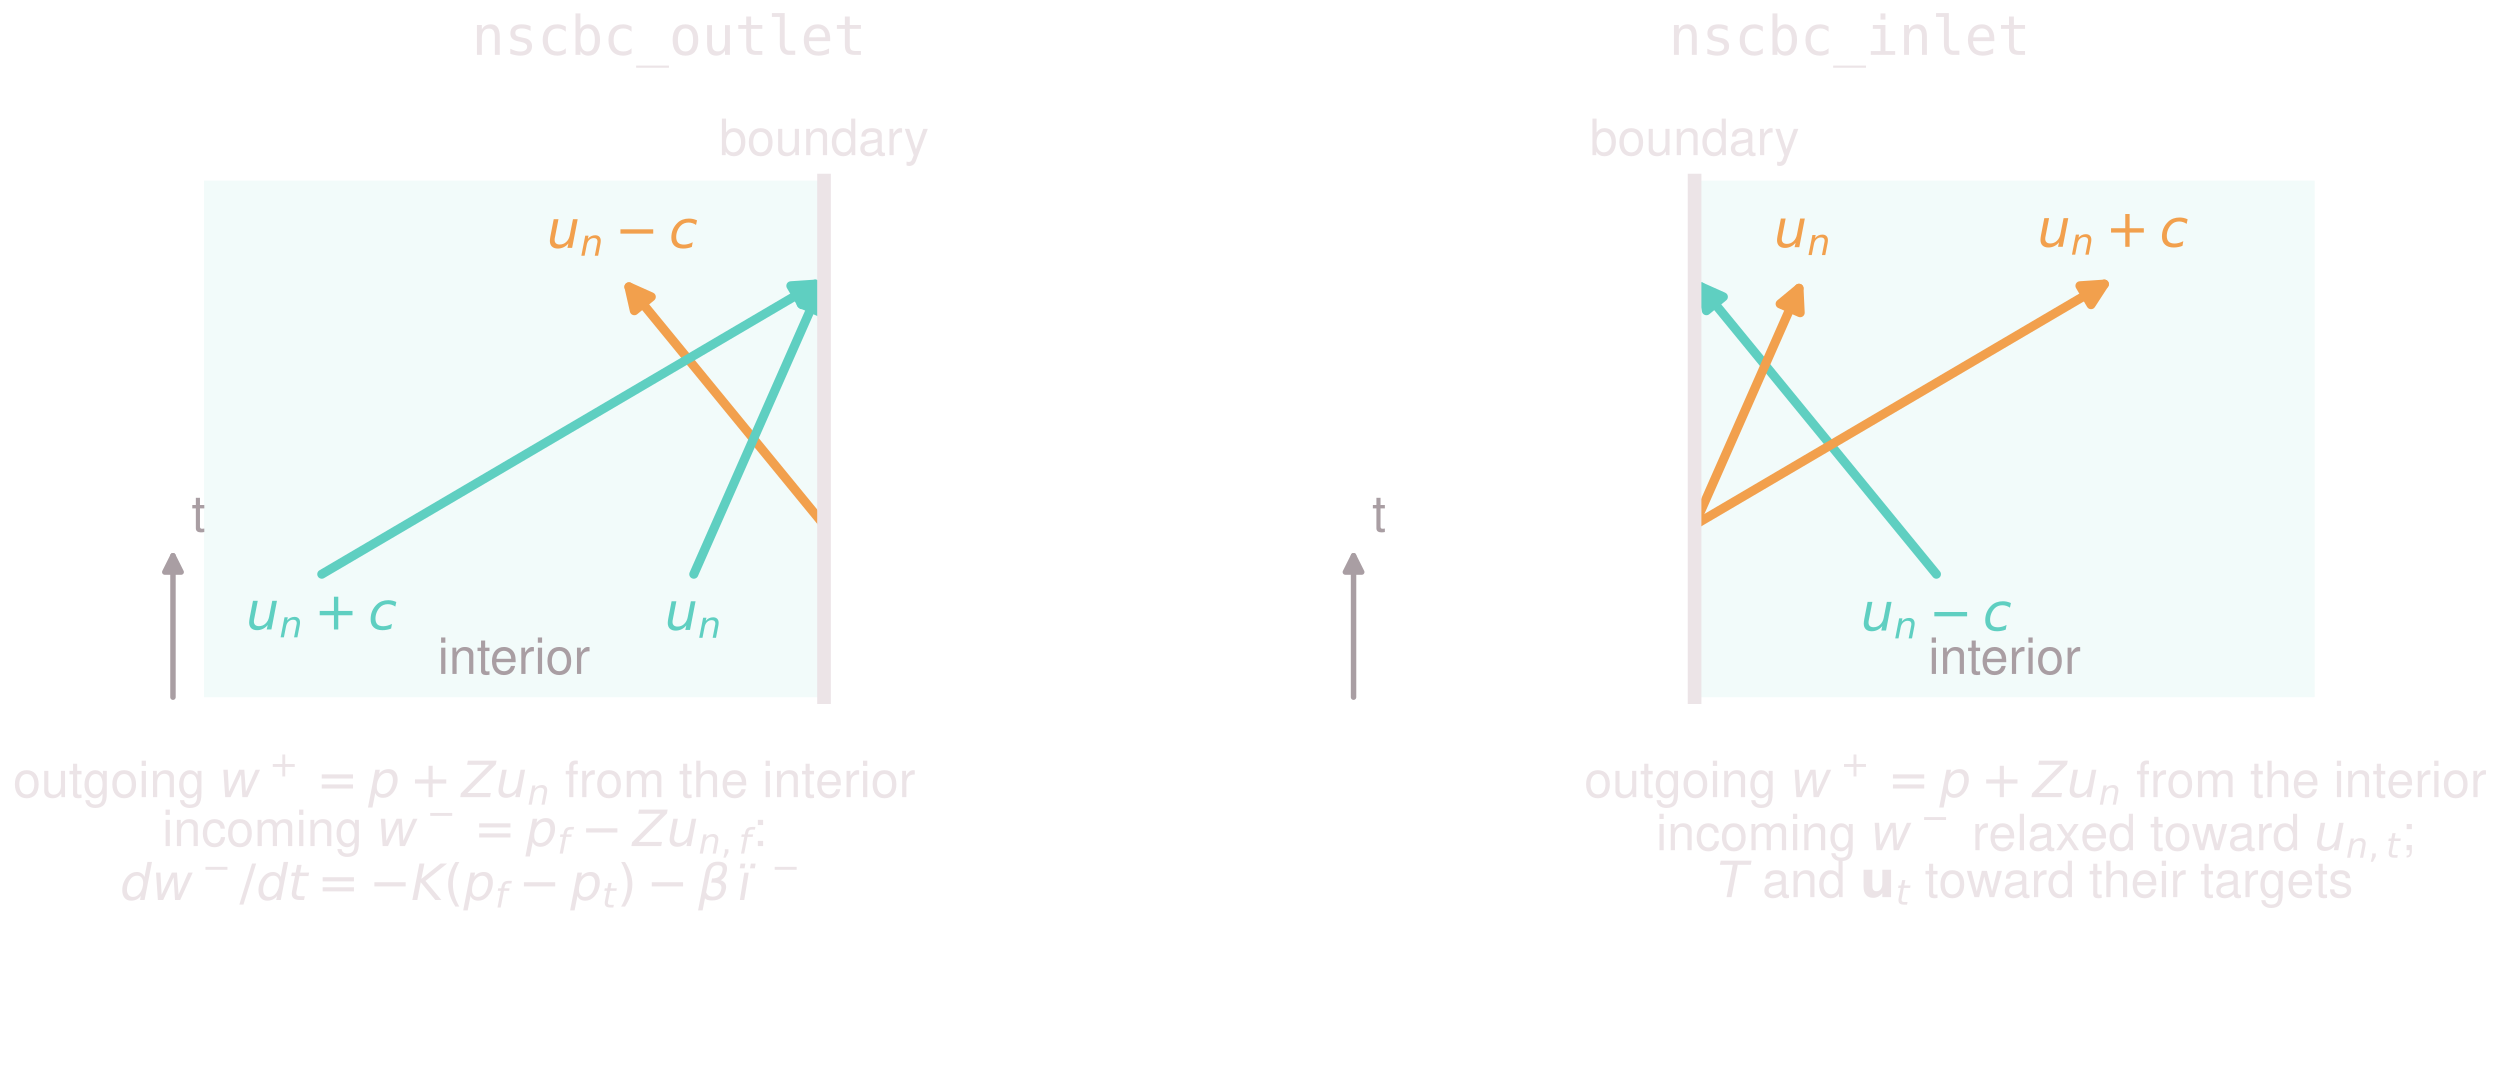
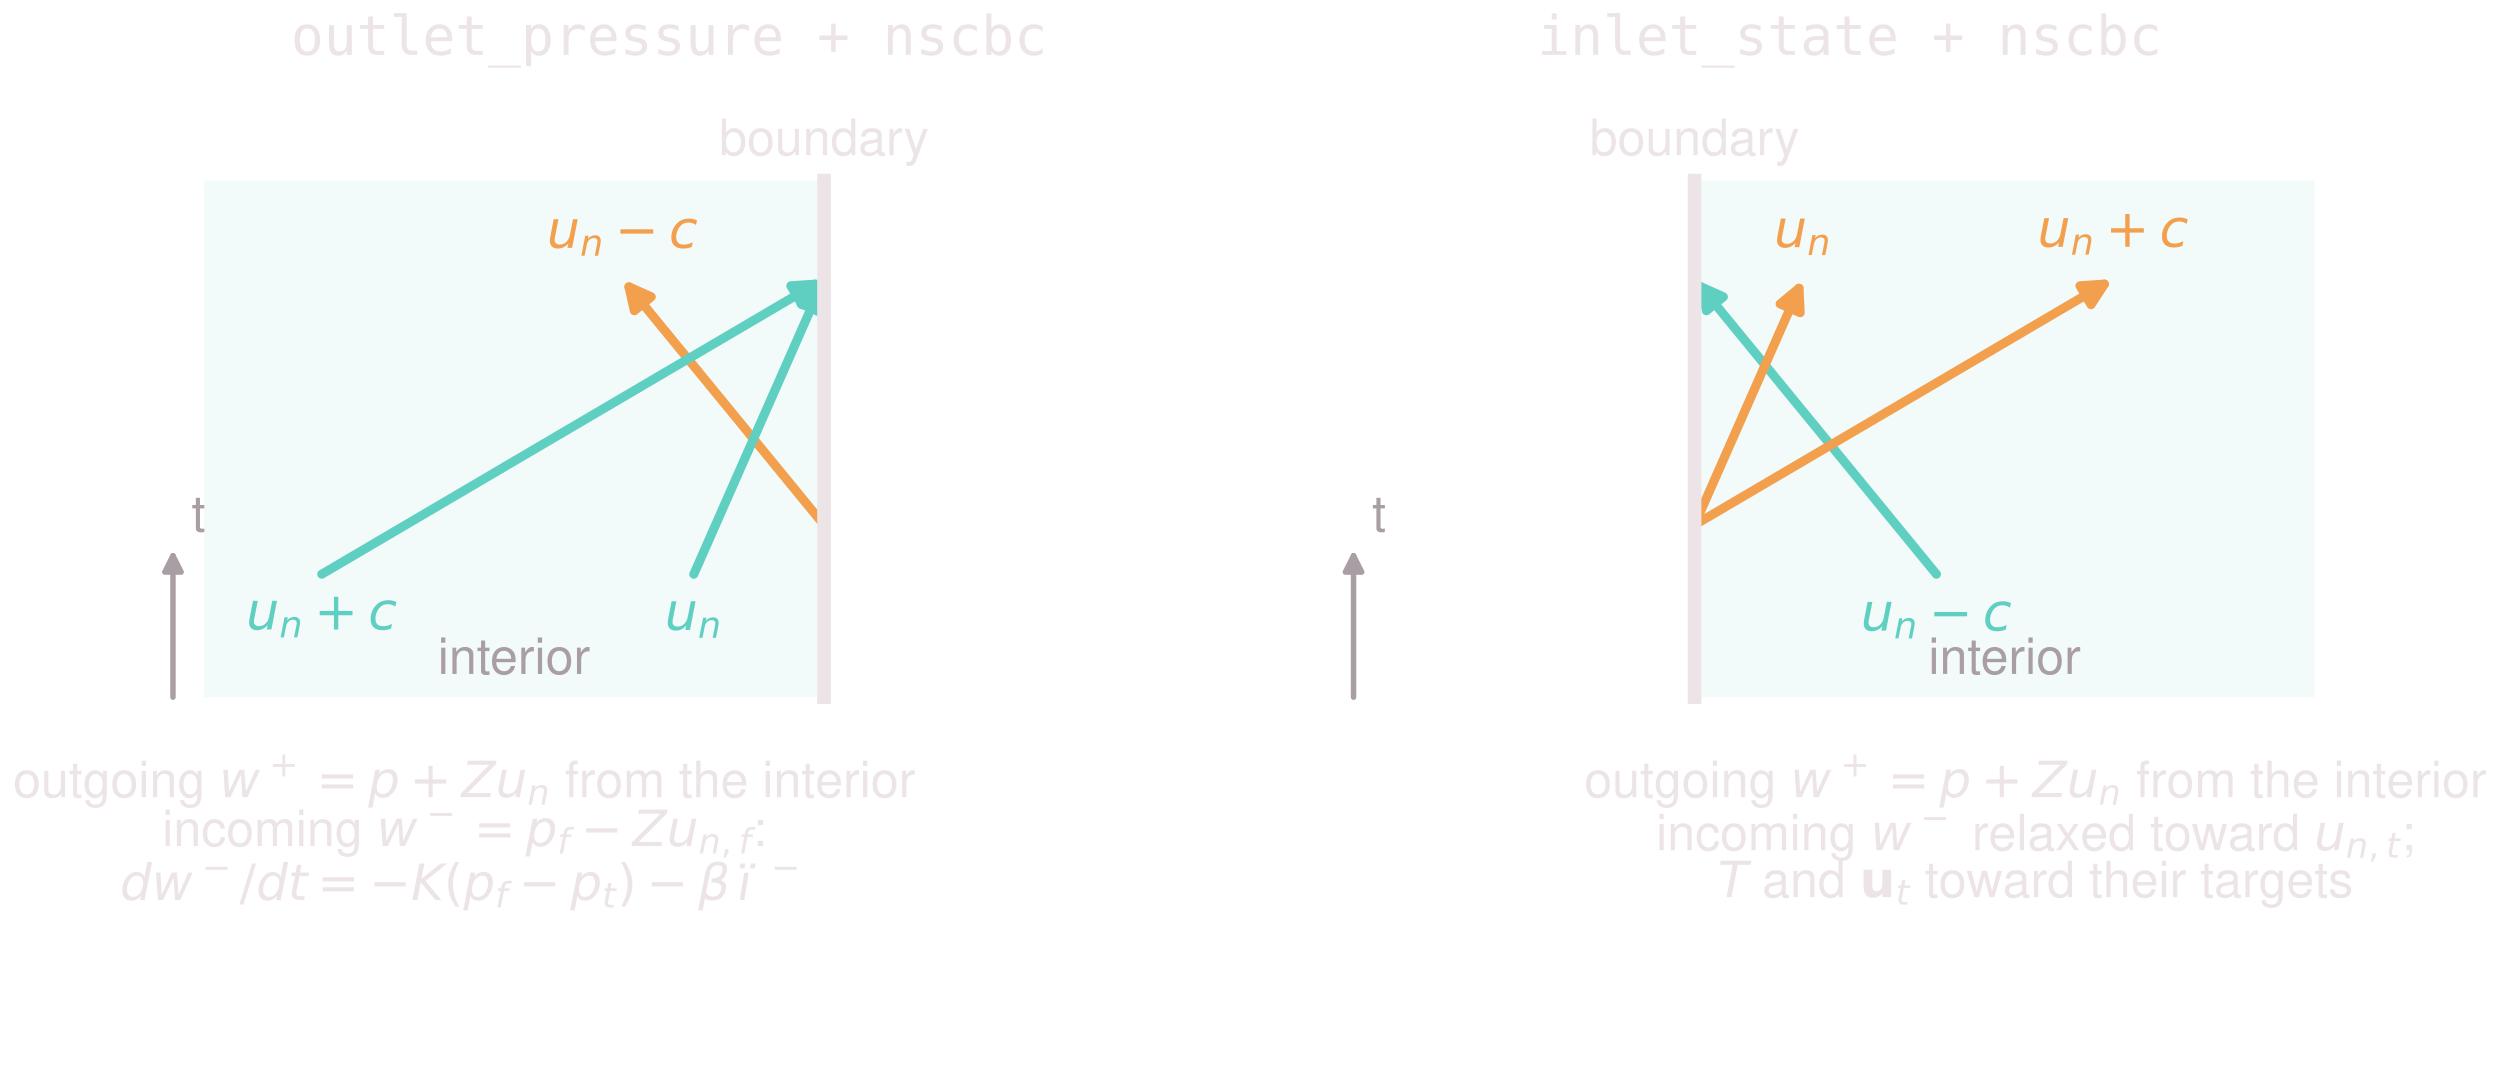
<svg xmlns="http://www.w3.org/2000/svg" xmlns:xlink="http://www.w3.org/1999/xlink" width="549.344pt" height="237.158pt" viewBox="0 0 549.344 237.158" version="1.1">
  <defs>
    <style type="text/css">*{stroke-linejoin: round; stroke-linecap: butt}</style>
  </defs>
  <g id="figure_1">
    <g id="patch_1">
      <path d="M -0 237.158  L 549.344 237.158  L 549.344 0  L -0 0  L -0 237.158  z " style="fill: none" />
    </g>
    <g id="axes_1">
      <g id="FillBetweenPolyCollection_1">
        <defs>
          <path id="m3551c5643f" d="M 44.821 -197.474  L 44.821 -83.961  L 181.069 -83.961  L 181.069 -197.474  L 181.069 -197.474  L 44.821 -197.474  z " />
        </defs>
        <g clip-path="url(#pf5844e05a4)">
          <use xlink:href="#m3551c5643f" x="0" y="237.158" style="fill: #5fcfc1; fill-opacity: 0.08" />
        </g>
      </g>
      <g id="patch_2">
        <path d="M 38.008 153.197  Q 38.008 136.981 38.008 122.106  " clip-path="url(#pf5844e05a4)" style="fill: none; stroke: #a99ea3; stroke-width: 1.2; stroke-linecap: round" />
        <path d="M 36.208 125.706  L 38.008 122.106  L 39.808 125.706  z " clip-path="url(#pf5844e05a4)" style="fill: #a99ea3; stroke: #a99ea3; stroke-width: 1.2; stroke-linecap: round" />
      </g>
      <g id="patch_3">
        <path d="M 181.069 115.359  Q 158.929 88.332 138.205 63.035  " clip-path="url(#pf5844e05a4)" style="fill: none; stroke: #f2a04d; stroke-width: 2; stroke-linecap: round" />
        <path d="M 139.391 68.269  L 138.205 63.035  L 143.104 65.227  z " clip-path="url(#pf5844e05a4)" style="fill: #f2a04d; stroke: #f2a04d; stroke-width: 2; stroke-linecap: round" />
      </g>
      <g id="patch_4">
        <path d="M 152.457 126.17  Q 166.763 93.737 180.167 63.351  " clip-path="url(#pf5844e05a4)" style="fill: none; stroke: #5fcfc1; stroke-width: 2; stroke-linecap: round" />
        <path d="M 176.034 66.774  L 180.167 63.351  L 180.425 68.711  z " clip-path="url(#pf5844e05a4)" style="fill: #5fcfc1; stroke: #5fcfc1; stroke-width: 2; stroke-linecap: round" />
      </g>
      <g id="patch_5">
        <path d="M 70.708 126.17  Q 125.889 93.737 179.141 62.438  " clip-path="url(#pf5844e05a4)" style="fill: none; stroke: #5fcfc1; stroke-width: 2; stroke-linecap: round" />
        <path d="M 173.787 62.801  L 179.141 62.438  L 176.219 66.939  z " clip-path="url(#pf5844e05a4)" style="fill: #5fcfc1; stroke: #5fcfc1; stroke-width: 2; stroke-linecap: round" />
      </g>
      <g id="line2d_1">
        <path d="M 181.069 153.197  L 181.069 39.683  " clip-path="url(#pf5844e05a4)" style="fill: none; stroke: #ece4e7; stroke-width: 3; stroke-linecap: square" />
      </g>
      <g id="text_1">
        <text style="font-size: 11px; font-family: 'Helvetica', 'Arial', 'DejaVu Sans'; text-anchor: middle; fill: #a99ea3" x="112.945" y="148.084" transform="rotate(-0 112.9449 148.0845)">interior</text>
      </g>
      <g id="text_2">
        <text style="font-size: 11px; font-family: 'Helvetica', 'Arial', 'DejaVu Sans'; text-anchor: start; fill: #a99ea3" x="42.096" y="116.733" transform="rotate(-0 42.09561 116.7332)">t</text>
      </g>
      <g id="text_3">
        <g style="fill: #f2a04d" transform="translate(120.1709 55.02665)">
          <text>
            <tspan x="0" y="-0.562" style="font-style: oblique; font-size: 11.5px; font-family: 'DejaVu Sans'; fill: #f2a04d">u</tspan>
            <tspan x="26.822" y="-0.562" style="font-style: oblique; font-size: 11.5px; font-family: 'DejaVu Sans'; fill: #f2a04d">c</tspan>
            <tspan x="7.289" y="1.162" style="font-style: oblique; font-size: 8.05px; font-family: 'DejaVu Sans'; fill: #f2a04d">n</tspan>
            <tspan x="14.946" y="-0.562" style="font-size: 11.5px; font-family: 'DejaVu Sans'; fill: #f2a04d">−</tspan>
          </text>
        </g>
      </g>
      <g id="text_4">
        <g style="fill: #5fcfc1" transform="translate(146.0745 139.1192)">
          <text>
            <tspan x="0" y="-0.703" style="font-style: oblique; font-size: 11.5px; font-family: 'DejaVu Sans'; fill: #5fcfc1">u</tspan>
            <tspan x="7.289" y="1.022" style="font-style: oblique; font-size: 8.05px; font-family: 'DejaVu Sans'; fill: #5fcfc1">n</tspan>
          </text>
        </g>
      </g>
      <g id="text_5">
        <g style="fill: #5fcfc1" transform="translate(54.09032 139.1192)">
          <text>
            <tspan x="0" y="-0.797" style="font-style: oblique; font-size: 11.5px; font-family: 'DejaVu Sans'; fill: #5fcfc1">u</tspan>
            <tspan x="26.822" y="-0.797" style="font-style: oblique; font-size: 11.5px; font-family: 'DejaVu Sans'; fill: #5fcfc1">c</tspan>
            <tspan x="7.289" y="0.928" style="font-style: oblique; font-size: 8.05px; font-family: 'DejaVu Sans'; fill: #5fcfc1">n</tspan>
            <tspan x="14.946" y="-0.797" style="font-size: 11.5px; font-family: 'DejaVu Sans'; fill: #5fcfc1">+</tspan>
          </text>
        </g>
      </g>
      <g id="text_6">
        <g style="fill: #ece4e7" transform="translate(2.88 175.7937)">
          <text>
            <tspan x="0" y="-0.634" style="font-size: 11px; font-family: 'Helvetica'; fill: #ece4e7">o</tspan>
            <tspan x="6.118" y="-0.634" style="font-size: 11px; font-family: 'Helvetica'; fill: #ece4e7">u</tspan>
            <tspan x="12.235" y="-0.634" style="font-size: 11px; font-family: 'Helvetica'; fill: #ece4e7">t</tspan>
            <tspan x="15.292" y="-0.634" style="font-size: 11px; font-family: 'Helvetica'; fill: #ece4e7">g</tspan>
            <tspan x="21.409" y="-0.634" style="font-size: 11px; font-family: 'Helvetica'; fill: #ece4e7">o</tspan>
            <tspan x="27.527" y="-0.634" style="font-size: 11px; font-family: 'Helvetica'; fill: #ece4e7">i</tspan>
            <tspan x="29.971" y="-0.634" style="font-size: 11px; font-family: 'Helvetica'; fill: #ece4e7">n</tspan>
            <tspan x="36.088" y="-0.634" style="font-size: 11px; font-family: 'Helvetica'; fill: #ece4e7">g</tspan>
            <tspan x="42.206" y="-0.634" style="font-size: 11px; font-family: 'Helvetica'; fill: #ece4e7"> </tspan>
            <tspan x="118.179" y="-0.634" style="font-size: 11px; font-family: 'Helvetica'; fill: #ece4e7"> </tspan>
            <tspan x="121.236" y="-0.634" style="font-size: 11px; font-family: 'Helvetica'; fill: #ece4e7">f</tspan>
            <tspan x="124.292" y="-0.634" style="font-size: 11px; font-family: 'Helvetica'; fill: #ece4e7">r</tspan>
            <tspan x="127.955" y="-0.634" style="font-size: 11px; font-family: 'Helvetica'; fill: #ece4e7">o</tspan>
            <tspan x="134.073" y="-0.634" style="font-size: 11px; font-family: 'Helvetica'; fill: #ece4e7">m</tspan>
            <tspan x="143.236" y="-0.634" style="font-size: 11px; font-family: 'Helvetica'; fill: #ece4e7"> </tspan>
            <tspan x="146.292" y="-0.634" style="font-size: 11px; font-family: 'Helvetica'; fill: #ece4e7">t</tspan>
            <tspan x="149.348" y="-0.634" style="font-size: 11px; font-family: 'Helvetica'; fill: #ece4e7">h</tspan>
            <tspan x="155.466" y="-0.634" style="font-size: 11px; font-family: 'Helvetica'; fill: #ece4e7">e</tspan>
            <tspan x="161.583" y="-0.634" style="font-size: 11px; font-family: 'Helvetica'; fill: #ece4e7"> </tspan>
            <tspan x="164.639" y="-0.634" style="font-size: 11px; font-family: 'Helvetica'; fill: #ece4e7">i</tspan>
            <tspan x="167.083" y="-0.634" style="font-size: 11px; font-family: 'Helvetica'; fill: #ece4e7">n</tspan>
            <tspan x="173.201" y="-0.634" style="font-size: 11px; font-family: 'Helvetica'; fill: #ece4e7">t</tspan>
            <tspan x="176.257" y="-0.634" style="font-size: 11px; font-family: 'Helvetica'; fill: #ece4e7">e</tspan>
            <tspan x="182.375" y="-0.634" style="font-size: 11px; font-family: 'Helvetica'; fill: #ece4e7">r</tspan>
            <tspan x="186.038" y="-0.634" style="font-size: 11px; font-family: 'Helvetica'; fill: #ece4e7">i</tspan>
            <tspan x="188.482" y="-0.634" style="font-size: 11px; font-family: 'Helvetica'; fill: #ece4e7">o</tspan>
            <tspan x="194.599" y="-0.634" style="font-size: 11px; font-family: 'Helvetica'; fill: #ece4e7">r</tspan>
            <tspan x="45.262" y="-0.634" style="font-style: oblique; font-size: 11px; font-family: 'DejaVu Sans'; fill: #ece4e7">w</tspan>
            <tspan x="78.006" y="-0.634" style="font-style: oblique; font-size: 11px; font-family: 'DejaVu Sans'; fill: #ece4e7">p</tspan>
            <tspan x="98.491" y="-0.634" style="font-style: oblique; font-size: 11px; font-family: 'DejaVu Sans'; fill: #ece4e7">Z</tspan>
            <tspan x="106.027" y="-0.634" style="font-style: oblique; font-size: 11px; font-family: 'DejaVu Sans'; fill: #ece4e7">u</tspan>
            <tspan x="56.25" y="-5.177" style="font-size: 7.7px; font-family: 'DejaVu Sans'; fill: #ece4e7">+</tspan>
            <tspan x="66.646" y="-0.634" style="font-size: 11px; font-family: 'DejaVu Sans'; fill: #ece4e7">=</tspan>
            <tspan x="87.131" y="-0.634" style="font-size: 11px; font-family: 'DejaVu Sans'; fill: #ece4e7">+</tspan>
            <tspan x="112.999" y="1.016" style="font-style: oblique; font-size: 7.7px; font-family: 'DejaVu Sans'; fill: #ece4e7">n</tspan>
          </text>
        </g>
        <g style="fill: #ece4e7" transform="translate(35.66 186.9013)">
          <text>
            <tspan x="0" y="-0.984" style="font-size: 11px; font-family: 'Helvetica'; fill: #ece4e7">i</tspan>
            <tspan x="2.444" y="-0.984" style="font-size: 11px; font-family: 'Helvetica'; fill: #ece4e7">n</tspan>
            <tspan x="8.562" y="-0.984" style="font-size: 11px; font-family: 'Helvetica'; fill: #ece4e7">c</tspan>
            <tspan x="14.062" y="-0.984" style="font-size: 11px; font-family: 'Helvetica'; fill: #ece4e7">o</tspan>
            <tspan x="20.179" y="-0.984" style="font-size: 11px; font-family: 'Helvetica'; fill: #ece4e7">m</tspan>
            <tspan x="29.342" y="-0.984" style="font-size: 11px; font-family: 'Helvetica'; fill: #ece4e7">i</tspan>
            <tspan x="31.786" y="-0.984" style="font-size: 11px; font-family: 'Helvetica'; fill: #ece4e7">n</tspan>
            <tspan x="37.904" y="-0.984" style="font-size: 11px; font-family: 'Helvetica'; fill: #ece4e7">g</tspan>
            <tspan x="44.021" y="-0.984" style="font-size: 11px; font-family: 'Helvetica'; fill: #ece4e7"> </tspan>
            <tspan x="129.665" y="-0.984" style="font-size: 11px; font-family: 'Helvetica'; fill: #ece4e7">:</tspan>
            <tspan x="47.078" y="-0.984" style="font-style: oblique; font-size: 11px; font-family: 'DejaVu Sans'; fill: #ece4e7">w</tspan>
            <tspan x="79.821" y="-0.984" style="font-style: oblique; font-size: 11px; font-family: 'DejaVu Sans'; fill: #ece4e7">p</tspan>
            <tspan x="103.318" y="-0.984" style="font-style: oblique; font-size: 11px; font-family: 'DejaVu Sans'; fill: #ece4e7">Z</tspan>
            <tspan x="110.854" y="-0.984" style="font-style: oblique; font-size: 11px; font-family: 'DejaVu Sans'; fill: #ece4e7">u</tspan>
            <tspan x="58.066" y="-5.527" style="font-size: 7.7px; font-family: 'DejaVu Sans'; fill: #ece4e7">−</tspan>
            <tspan x="122.706" y="0.666" style="font-size: 7.7px; font-family: 'DejaVu Sans'; fill: #ece4e7">,</tspan>
            <tspan x="68.461" y="-0.984" style="font-size: 11px; font-family: 'DejaVu Sans'; fill: #ece4e7">=</tspan>
            <tspan x="91.958" y="-0.984" style="font-size: 11px; font-family: 'DejaVu Sans'; fill: #ece4e7">−</tspan>
            <tspan x="86.804" y="0.666" style="font-style: oblique; font-size: 7.7px; font-family: 'DejaVu Sans'; fill: #ece4e7">f</tspan>
            <tspan x="117.826" y="0.666" style="font-style: oblique; font-size: 7.7px; font-family: 'DejaVu Sans'; fill: #ece4e7">n</tspan>
            <tspan x="126.653" y="0.666" style="font-style: oblique; font-size: 7.7px; font-family: 'DejaVu Sans'; fill: #ece4e7">f</tspan>
          </text>
        </g>
        <g style="fill: #ece4e7" transform="translate(26.365 198.3389)">
          <text>
            <tspan x="0" y="-0.578" style="font-style: oblique; font-size: 11px; font-family: 'DejaVu Sans'; fill: #ece4e7">d</tspan>
            <tspan x="6.982" y="-0.578" style="font-style: oblique; font-size: 11px; font-family: 'DejaVu Sans'; fill: #ece4e7">w</tspan>
            <tspan x="29.929" y="-0.578" style="font-style: oblique; font-size: 11px; font-family: 'DejaVu Sans'; fill: #ece4e7">d</tspan>
            <tspan x="36.912" y="-0.578" style="font-style: oblique; font-size: 11px; font-family: 'DejaVu Sans'; fill: #ece4e7">t</tspan>
            <tspan x="63.944" y="-0.578" style="font-style: oblique; font-size: 11px; font-family: 'DejaVu Sans'; fill: #ece4e7">K</tspan>
            <tspan x="75.449" y="-0.578" style="font-style: oblique; font-size: 11px; font-family: 'DejaVu Sans'; fill: #ece4e7">p</tspan>
            <tspan x="98.946" y="-0.578" style="font-style: oblique; font-size: 11px; font-family: 'DejaVu Sans'; fill: #ece4e7">p</tspan>
            <tspan x="127.043" y="-0.578" style="font-style: oblique; font-size: 11px; font-family: 'DejaVu Sans'; fill: #ece4e7">β</tspan>
            <tspan x="17.97" y="-5.121" style="font-size: 7.7px; font-family: 'DejaVu Sans'; fill: #ece4e7">−</tspan>
            <tspan x="143.053" y="-5.121" style="font-size: 7.7px; font-family: 'DejaVu Sans'; fill: #ece4e7">−</tspan>
            <tspan x="26.223" y="-0.578" style="font-size: 11px; font-family: 'DejaVu Sans'; fill: #ece4e7">/</tspan>
            <tspan x="43.368" y="-0.578" style="font-size: 11px; font-family: 'DejaVu Sans'; fill: #ece4e7">=</tspan>
            <tspan x="54.728" y="-0.578" style="font-size: 11px; font-family: 'DejaVu Sans'; fill: #ece4e7">−</tspan>
            <tspan x="71.158" y="-0.578" style="font-size: 11px; font-family: 'DejaVu Sans'; fill: #ece4e7">(</tspan>
            <tspan x="87.586" y="-0.578" style="font-size: 11px; font-family: 'DejaVu Sans'; fill: #ece4e7">−</tspan>
            <tspan x="109.248" y="-0.578" style="font-size: 11px; font-family: 'DejaVu Sans'; fill: #ece4e7">)</tspan>
            <tspan x="115.683" y="-0.578" style="font-size: 11px; font-family: 'DejaVu Sans'; fill: #ece4e7">−</tspan>
            <tspan x="82.432" y="1.072" style="font-style: oblique; font-size: 7.7px; font-family: 'DejaVu Sans'; fill: #ece4e7">f</tspan>
            <tspan x="105.929" y="1.072" style="font-style: oblique; font-size: 7.7px; font-family: 'DejaVu Sans'; fill: #ece4e7">t</tspan>
            <tspan x="135.849" y="-0.578" style="font-style: italic; font-size: 11px; font-family: 'STIXNonUnicode'; fill: #ece4e7"></tspan>
          </text>
        </g>
      </g>
      <g id="text_7">
        <text style="font-size: 11px; font-family: 'Helvetica', 'Arial', 'DejaVu Sans'; text-anchor: middle; fill: #ece4e7" x="181.069" y="34.082" transform="rotate(-0 181.0692 34.08211)">boundary</text>
      </g>
      <g id="text_8">
-         <text style="font-size: 12px; font-family: 'DejaVu Sans Mono', 'Bitstream Vera Sans Mono', 'Computer Modern Typewriter', 'Andale Mono', 'Nimbus Mono L', 'Courier New', 'Courier', 'Fixed', 'Terminal', monospace; text-anchor: middle; fill: #ece4e7" x="147.007" y="12.062" transform="rotate(-0 147.007 12.06188)">nscbc_outlet</text>
+         <text style="font-size: 12px; font-family: 'DejaVu Sans Mono', 'Bitstream Vera Sans Mono', 'Computer Modern Typewriter', 'Andale Mono', 'Nimbus Mono L', 'Courier New', 'Courier', 'Fixed', 'Terminal', monospace; text-anchor: middle; fill: #ece4e7" x="147.007" y="12.062" transform="rotate(-0 147.007 12.06188)">outlet_pressure + nscbc</text>
      </g>
    </g>
    <g id="axes_2">
      <g id="FillBetweenPolyCollection_2">
        <defs>
          <path id="m5a970896ae" d="M 372.362 -197.474  L 372.362 -83.961  L 508.611 -83.961  L 508.611 -197.474  L 508.611 -197.474  L 372.362 -197.474  z " />
        </defs>
        <g clip-path="url(#pb32b4c421f)">
          <use xlink:href="#m5a970896ae" x="0" y="237.158" style="fill: #5fcfc1; fill-opacity: 0.08" />
        </g>
      </g>
      <g id="patch_6">
        <path d="M 297.426 153.197  Q 297.426 136.981 297.426 122.106  " clip-path="url(#pb32b4c421f)" style="fill: none; stroke: #a99ea3; stroke-width: 1.2; stroke-linecap: round" />
        <path d="M 295.626 125.706  L 297.426 122.106  L 299.226 125.706  z " clip-path="url(#pb32b4c421f)" style="fill: #a99ea3; stroke: #a99ea3; stroke-width: 1.2; stroke-linecap: round" />
      </g>
      <g id="patch_7">
        <path d="M 425.499 126.17  Q 398.931 93.737 373.779 63.035  " clip-path="url(#pb32b4c421f)" style="fill: none; stroke: #5fcfc1; stroke-width: 2; stroke-linecap: round" />
        <path d="M 374.964 68.269  L 373.779 63.035  L 378.678 65.227  z " clip-path="url(#pb32b4c421f)" style="fill: #5fcfc1; stroke: #5fcfc1; stroke-width: 2; stroke-linecap: round" />
      </g>
      <g id="patch_8">
        <path d="M 372.362 115.359  Q 384.284 88.332 395.303 63.351  " clip-path="url(#pb32b4c421f)" style="fill: none; stroke: #f2a04d; stroke-width: 2; stroke-linecap: round" />
        <path d="M 391.17 66.774  L 395.303 63.351  L 395.562 68.711  z " clip-path="url(#pb32b4c421f)" style="fill: #f2a04d; stroke: #f2a04d; stroke-width: 2; stroke-linecap: round" />
      </g>
      <g id="patch_9">
        <path d="M 372.362 115.359  Q 418.346 88.332 462.402 62.438  " clip-path="url(#pb32b4c421f)" style="fill: none; stroke: #f2a04d; stroke-width: 2; stroke-linecap: round" />
        <path d="M 457.048 62.801  L 462.402 62.438  L 459.48 66.939  z " clip-path="url(#pb32b4c421f)" style="fill: #f2a04d; stroke: #f2a04d; stroke-width: 2; stroke-linecap: round" />
      </g>
      <g id="line2d_2">
        <path d="M 372.362 153.197  L 372.362 39.683  " clip-path="url(#pb32b4c421f)" style="fill: none; stroke: #ece4e7; stroke-width: 3; stroke-linecap: square" />
      </g>
      <g id="text_9">
        <text style="font-size: 11px; font-family: 'Helvetica', 'Arial', 'DejaVu Sans'; text-anchor: middle; fill: #a99ea3" x="440.487" y="148.084" transform="rotate(-0 440.4866 148.0845)">interior</text>
      </g>
      <g id="text_10">
        <text style="font-size: 11px; font-family: 'Helvetica', 'Arial', 'DejaVu Sans'; text-anchor: start; fill: #a99ea3" x="301.513" y="116.733" transform="rotate(-0 301.513 116.7332)">t</text>
      </g>
      <g id="text_11">
        <g style="fill: #5fcfc1" transform="translate(408.8817 139.1192)">
          <text>
            <tspan x="0" y="-0.562" style="font-style: oblique; font-size: 11.5px; font-family: 'DejaVu Sans'; fill: #5fcfc1">u</tspan>
            <tspan x="26.822" y="-0.562" style="font-style: oblique; font-size: 11.5px; font-family: 'DejaVu Sans'; fill: #5fcfc1">c</tspan>
            <tspan x="7.289" y="1.162" style="font-style: oblique; font-size: 8.05px; font-family: 'DejaVu Sans'; fill: #5fcfc1">n</tspan>
            <tspan x="14.946" y="-0.562" style="font-size: 11.5px; font-family: 'DejaVu Sans'; fill: #5fcfc1">−</tspan>
          </text>
        </g>
      </g>
      <g id="text_12">
        <g style="fill: #f2a04d" transform="translate(389.8233 55.02665)">
          <text>
            <tspan x="0" y="-0.703" style="font-style: oblique; font-size: 11.5px; font-family: 'DejaVu Sans'; fill: #f2a04d">u</tspan>
            <tspan x="7.289" y="1.022" style="font-style: oblique; font-size: 8.05px; font-family: 'DejaVu Sans'; fill: #f2a04d">n</tspan>
          </text>
        </g>
      </g>
      <g id="text_13">
        <g style="fill: #f2a04d" transform="translate(447.7126 55.02665)">
          <text>
            <tspan x="0" y="-0.797" style="font-style: oblique; font-size: 11.5px; font-family: 'DejaVu Sans'; fill: #f2a04d">u</tspan>
            <tspan x="26.822" y="-0.797" style="font-style: oblique; font-size: 11.5px; font-family: 'DejaVu Sans'; fill: #f2a04d">c</tspan>
            <tspan x="7.289" y="0.928" style="font-style: oblique; font-size: 8.05px; font-family: 'DejaVu Sans'; fill: #f2a04d">n</tspan>
            <tspan x="14.946" y="-0.797" style="font-size: 11.5px; font-family: 'DejaVu Sans'; fill: #f2a04d">+</tspan>
          </text>
        </g>
      </g>
      <g id="text_14">
        <g style="fill: #ece4e7" transform="translate(348.134 175.7937)">
          <text>
            <tspan x="0" y="-0.634" style="font-size: 11px; font-family: 'Helvetica'; fill: #ece4e7">o</tspan>
            <tspan x="6.118" y="-0.634" style="font-size: 11px; font-family: 'Helvetica'; fill: #ece4e7">u</tspan>
            <tspan x="12.235" y="-0.634" style="font-size: 11px; font-family: 'Helvetica'; fill: #ece4e7">t</tspan>
            <tspan x="15.292" y="-0.634" style="font-size: 11px; font-family: 'Helvetica'; fill: #ece4e7">g</tspan>
            <tspan x="21.409" y="-0.634" style="font-size: 11px; font-family: 'Helvetica'; fill: #ece4e7">o</tspan>
            <tspan x="27.527" y="-0.634" style="font-size: 11px; font-family: 'Helvetica'; fill: #ece4e7">i</tspan>
            <tspan x="29.971" y="-0.634" style="font-size: 11px; font-family: 'Helvetica'; fill: #ece4e7">n</tspan>
            <tspan x="36.088" y="-0.634" style="font-size: 11px; font-family: 'Helvetica'; fill: #ece4e7">g</tspan>
            <tspan x="42.206" y="-0.634" style="font-size: 11px; font-family: 'Helvetica'; fill: #ece4e7"> </tspan>
            <tspan x="118.179" y="-0.634" style="font-size: 11px; font-family: 'Helvetica'; fill: #ece4e7"> </tspan>
            <tspan x="121.236" y="-0.634" style="font-size: 11px; font-family: 'Helvetica'; fill: #ece4e7">f</tspan>
            <tspan x="124.292" y="-0.634" style="font-size: 11px; font-family: 'Helvetica'; fill: #ece4e7">r</tspan>
            <tspan x="127.955" y="-0.634" style="font-size: 11px; font-family: 'Helvetica'; fill: #ece4e7">o</tspan>
            <tspan x="134.073" y="-0.634" style="font-size: 11px; font-family: 'Helvetica'; fill: #ece4e7">m</tspan>
            <tspan x="143.236" y="-0.634" style="font-size: 11px; font-family: 'Helvetica'; fill: #ece4e7"> </tspan>
            <tspan x="146.292" y="-0.634" style="font-size: 11px; font-family: 'Helvetica'; fill: #ece4e7">t</tspan>
            <tspan x="149.348" y="-0.634" style="font-size: 11px; font-family: 'Helvetica'; fill: #ece4e7">h</tspan>
            <tspan x="155.466" y="-0.634" style="font-size: 11px; font-family: 'Helvetica'; fill: #ece4e7">e</tspan>
            <tspan x="161.583" y="-0.634" style="font-size: 11px; font-family: 'Helvetica'; fill: #ece4e7"> </tspan>
            <tspan x="164.639" y="-0.634" style="font-size: 11px; font-family: 'Helvetica'; fill: #ece4e7">i</tspan>
            <tspan x="167.083" y="-0.634" style="font-size: 11px; font-family: 'Helvetica'; fill: #ece4e7">n</tspan>
            <tspan x="173.201" y="-0.634" style="font-size: 11px; font-family: 'Helvetica'; fill: #ece4e7">t</tspan>
            <tspan x="176.257" y="-0.634" style="font-size: 11px; font-family: 'Helvetica'; fill: #ece4e7">e</tspan>
            <tspan x="182.375" y="-0.634" style="font-size: 11px; font-family: 'Helvetica'; fill: #ece4e7">r</tspan>
            <tspan x="186.038" y="-0.634" style="font-size: 11px; font-family: 'Helvetica'; fill: #ece4e7">i</tspan>
            <tspan x="188.482" y="-0.634" style="font-size: 11px; font-family: 'Helvetica'; fill: #ece4e7">o</tspan>
            <tspan x="194.599" y="-0.634" style="font-size: 11px; font-family: 'Helvetica'; fill: #ece4e7">r</tspan>
            <tspan x="45.262" y="-0.634" style="font-style: oblique; font-size: 11px; font-family: 'DejaVu Sans'; fill: #ece4e7">w</tspan>
            <tspan x="78.006" y="-0.634" style="font-style: oblique; font-size: 11px; font-family: 'DejaVu Sans'; fill: #ece4e7">p</tspan>
            <tspan x="98.491" y="-0.634" style="font-style: oblique; font-size: 11px; font-family: 'DejaVu Sans'; fill: #ece4e7">Z</tspan>
            <tspan x="106.027" y="-0.634" style="font-style: oblique; font-size: 11px; font-family: 'DejaVu Sans'; fill: #ece4e7">u</tspan>
            <tspan x="56.25" y="-5.177" style="font-size: 7.7px; font-family: 'DejaVu Sans'; fill: #ece4e7">+</tspan>
            <tspan x="66.646" y="-0.634" style="font-size: 11px; font-family: 'DejaVu Sans'; fill: #ece4e7">=</tspan>
            <tspan x="87.131" y="-0.634" style="font-size: 11px; font-family: 'DejaVu Sans'; fill: #ece4e7">+</tspan>
            <tspan x="112.999" y="1.016" style="font-style: oblique; font-size: 7.7px; font-family: 'DejaVu Sans'; fill: #ece4e7">n</tspan>
          </text>
        </g>
        <g style="fill: #ece4e7" transform="translate(363.919 186.9013)">
          <text>
            <tspan x="0" y="-0.078" style="font-size: 11px; font-family: 'Helvetica'; fill: #ece4e7">i</tspan>
            <tspan x="2.444" y="-0.078" style="font-size: 11px; font-family: 'Helvetica'; fill: #ece4e7">n</tspan>
            <tspan x="8.562" y="-0.078" style="font-size: 11px; font-family: 'Helvetica'; fill: #ece4e7">c</tspan>
            <tspan x="14.062" y="-0.078" style="font-size: 11px; font-family: 'Helvetica'; fill: #ece4e7">o</tspan>
            <tspan x="20.179" y="-0.078" style="font-size: 11px; font-family: 'Helvetica'; fill: #ece4e7">m</tspan>
            <tspan x="29.342" y="-0.078" style="font-size: 11px; font-family: 'Helvetica'; fill: #ece4e7">i</tspan>
            <tspan x="31.786" y="-0.078" style="font-size: 11px; font-family: 'Helvetica'; fill: #ece4e7">n</tspan>
            <tspan x="37.904" y="-0.078" style="font-size: 11px; font-family: 'Helvetica'; fill: #ece4e7">g</tspan>
            <tspan x="44.021" y="-0.078" style="font-size: 11px; font-family: 'Helvetica'; fill: #ece4e7"> </tspan>
            <tspan x="66.318" y="-0.078" style="font-size: 11px; font-family: 'Helvetica'; fill: #ece4e7"> </tspan>
            <tspan x="69.374" y="-0.078" style="font-size: 11px; font-family: 'Helvetica'; fill: #ece4e7">r</tspan>
            <tspan x="73.038" y="-0.078" style="font-size: 11px; font-family: 'Helvetica'; fill: #ece4e7">e</tspan>
            <tspan x="79.155" y="-0.078" style="font-size: 11px; font-family: 'Helvetica'; fill: #ece4e7">l</tspan>
            <tspan x="81.599" y="-0.078" style="font-size: 11px; font-family: 'Helvetica'; fill: #ece4e7">a</tspan>
            <tspan x="87.717" y="-0.078" style="font-size: 11px; font-family: 'Helvetica'; fill: #ece4e7">x</tspan>
            <tspan x="93.217" y="-0.078" style="font-size: 11px; font-family: 'Helvetica'; fill: #ece4e7">e</tspan>
            <tspan x="99.334" y="-0.078" style="font-size: 11px; font-family: 'Helvetica'; fill: #ece4e7">d</tspan>
            <tspan x="105.452" y="-0.078" style="font-size: 11px; font-family: 'Helvetica'; fill: #ece4e7"> </tspan>
            <tspan x="108.508" y="-0.078" style="font-size: 11px; font-family: 'Helvetica'; fill: #ece4e7">t</tspan>
            <tspan x="111.564" y="-0.078" style="font-size: 11px; font-family: 'Helvetica'; fill: #ece4e7">o</tspan>
            <tspan x="117.682" y="-0.078" style="font-size: 11px; font-family: 'Helvetica'; fill: #ece4e7">w</tspan>
            <tspan x="125.626" y="-0.078" style="font-size: 11px; font-family: 'Helvetica'; fill: #ece4e7">a</tspan>
            <tspan x="131.744" y="-0.078" style="font-size: 11px; font-family: 'Helvetica'; fill: #ece4e7">r</tspan>
            <tspan x="135.407" y="-0.078" style="font-size: 11px; font-family: 'Helvetica'; fill: #ece4e7">d</tspan>
            <tspan x="141.524" y="-0.078" style="font-size: 11px; font-family: 'Helvetica'; fill: #ece4e7"> </tspan>
            <tspan x="163.7" y="-0.078" style="font-size: 11px; font-family: 'Helvetica'; fill: #ece4e7">;</tspan>
            <tspan x="47.078" y="-0.078" style="font-style: oblique; font-size: 11px; font-family: 'DejaVu Sans'; fill: #ece4e7">w</tspan>
            <tspan x="144.581" y="-0.078" style="font-style: oblique; font-size: 11px; font-family: 'DejaVu Sans'; fill: #ece4e7">u</tspan>
            <tspan x="58.066" y="-4.621" style="font-size: 7.7px; font-family: 'DejaVu Sans'; fill: #ece4e7">−</tspan>
            <tspan x="156.432" y="1.572" style="font-size: 7.7px; font-family: 'DejaVu Sans'; fill: #ece4e7">,</tspan>
            <tspan x="151.552" y="1.572" style="font-style: oblique; font-size: 7.7px; font-family: 'DejaVu Sans'; fill: #ece4e7">n</tspan>
            <tspan x="160.38" y="1.572" style="font-style: oblique; font-size: 7.7px; font-family: 'DejaVu Sans'; fill: #ece4e7">t</tspan>
          </text>
        </g>
        <g style="fill: #ece4e7" transform="translate(377.449 198.1189)">
          <text>
            <tspan x="0" y="-0.984" style="font-style: oblique; font-size: 11px; font-family: 'DejaVu Sans'; fill: #ece4e7">T</tspan>
            <tspan x="6.719" y="-0.984" style="font-size: 11px; font-family: 'Helvetica'; fill: #ece4e7"> </tspan>
            <tspan x="9.775" y="-0.984" style="font-size: 11px; font-family: 'Helvetica'; fill: #ece4e7">a</tspan>
            <tspan x="15.893" y="-0.984" style="font-size: 11px; font-family: 'Helvetica'; fill: #ece4e7">n</tspan>
            <tspan x="22.011" y="-0.984" style="font-size: 11px; font-family: 'Helvetica'; fill: #ece4e7">d</tspan>
            <tspan x="28.128" y="-0.984" style="font-size: 11px; font-family: 'Helvetica'; fill: #ece4e7"> </tspan>
            <tspan x="42.441" y="-0.984" style="font-size: 11px; font-family: 'Helvetica'; fill: #ece4e7"> </tspan>
            <tspan x="45.497" y="-0.984" style="font-size: 11px; font-family: 'Helvetica'; fill: #ece4e7">t</tspan>
            <tspan x="48.553" y="-0.984" style="font-size: 11px; font-family: 'Helvetica'; fill: #ece4e7">o</tspan>
            <tspan x="54.671" y="-0.984" style="font-size: 11px; font-family: 'Helvetica'; fill: #ece4e7">w</tspan>
            <tspan x="62.615" y="-0.984" style="font-size: 11px; font-family: 'Helvetica'; fill: #ece4e7">a</tspan>
            <tspan x="68.732" y="-0.984" style="font-size: 11px; font-family: 'Helvetica'; fill: #ece4e7">r</tspan>
            <tspan x="72.395" y="-0.984" style="font-size: 11px; font-family: 'Helvetica'; fill: #ece4e7">d</tspan>
            <tspan x="78.513" y="-0.984" style="font-size: 11px; font-family: 'Helvetica'; fill: #ece4e7"> </tspan>
            <tspan x="81.569" y="-0.984" style="font-size: 11px; font-family: 'Helvetica'; fill: #ece4e7">t</tspan>
            <tspan x="84.625" y="-0.984" style="font-size: 11px; font-family: 'Helvetica'; fill: #ece4e7">h</tspan>
            <tspan x="90.743" y="-0.984" style="font-size: 11px; font-family: 'Helvetica'; fill: #ece4e7">e</tspan>
            <tspan x="96.861" y="-0.984" style="font-size: 11px; font-family: 'Helvetica'; fill: #ece4e7">i</tspan>
            <tspan x="99.305" y="-0.984" style="font-size: 11px; font-family: 'Helvetica'; fill: #ece4e7">r</tspan>
            <tspan x="102.968" y="-0.984" style="font-size: 11px; font-family: 'Helvetica'; fill: #ece4e7"> </tspan>
            <tspan x="106.024" y="-0.984" style="font-size: 11px; font-family: 'Helvetica'; fill: #ece4e7">t</tspan>
            <tspan x="109.08" y="-0.984" style="font-size: 11px; font-family: 'Helvetica'; fill: #ece4e7">a</tspan>
            <tspan x="115.198" y="-0.984" style="font-size: 11px; font-family: 'Helvetica'; fill: #ece4e7">r</tspan>
            <tspan x="118.861" y="-0.984" style="font-size: 11px; font-family: 'Helvetica'; fill: #ece4e7">g</tspan>
            <tspan x="124.978" y="-0.984" style="font-size: 11px; font-family: 'Helvetica'; fill: #ece4e7">e</tspan>
            <tspan x="131.096" y="-0.984" style="font-size: 11px; font-family: 'Helvetica'; fill: #ece4e7">t</tspan>
            <tspan x="134.152" y="-0.984" style="font-size: 11px; font-family: 'Helvetica'; fill: #ece4e7">s</tspan>
            <tspan x="31.185" y="-0.984" style="font-weight: 700; font-size: 11px; font-family: 'DejaVu Sans'; fill: #ece4e7">u</tspan>
            <tspan x="39.121" y="0.666" style="font-style: oblique; font-size: 7.7px; font-family: 'DejaVu Sans'; fill: #ece4e7">t</tspan>
          </text>
        </g>
      </g>
      <g id="text_15">
        <text style="font-size: 11px; font-family: 'Helvetica', 'Arial', 'DejaVu Sans'; text-anchor: middle; fill: #ece4e7" x="372.362" y="34.082" transform="rotate(-0 372.3622 34.08211)">boundary</text>
      </g>
      <g id="text_16">
-         <text style="font-size: 12px; font-family: 'DejaVu Sans Mono', 'Bitstream Vera Sans Mono', 'Computer Modern Typewriter', 'Andale Mono', 'Nimbus Mono L', 'Courier New', 'Courier', 'Fixed', 'Terminal', monospace; text-anchor: middle; fill: #ece4e7" x="406.424" y="12.062" transform="rotate(-0 406.4244 12.06188)">nscbc_inlet</text>
+         <text style="font-size: 12px; font-family: 'DejaVu Sans Mono', 'Bitstream Vera Sans Mono', 'Computer Modern Typewriter', 'Andale Mono', 'Nimbus Mono L', 'Courier New', 'Courier', 'Fixed', 'Terminal', monospace; text-anchor: middle; fill: #ece4e7" x="406.424" y="12.062" transform="rotate(-0 406.4244 12.06188)">inlet_state + nscbc</text>
      </g>
    </g>
  </g>
  <defs>
    <clipPath id="pf5844e05a4">
      <rect x="31.196" y="18.062" width="231.623" height="216.216" />
    </clipPath>
    <clipPath id="pb32b4c421f">
      <rect x="290.613" y="18.062" width="231.623" height="216.216" />
    </clipPath>
  </defs>
</svg>
